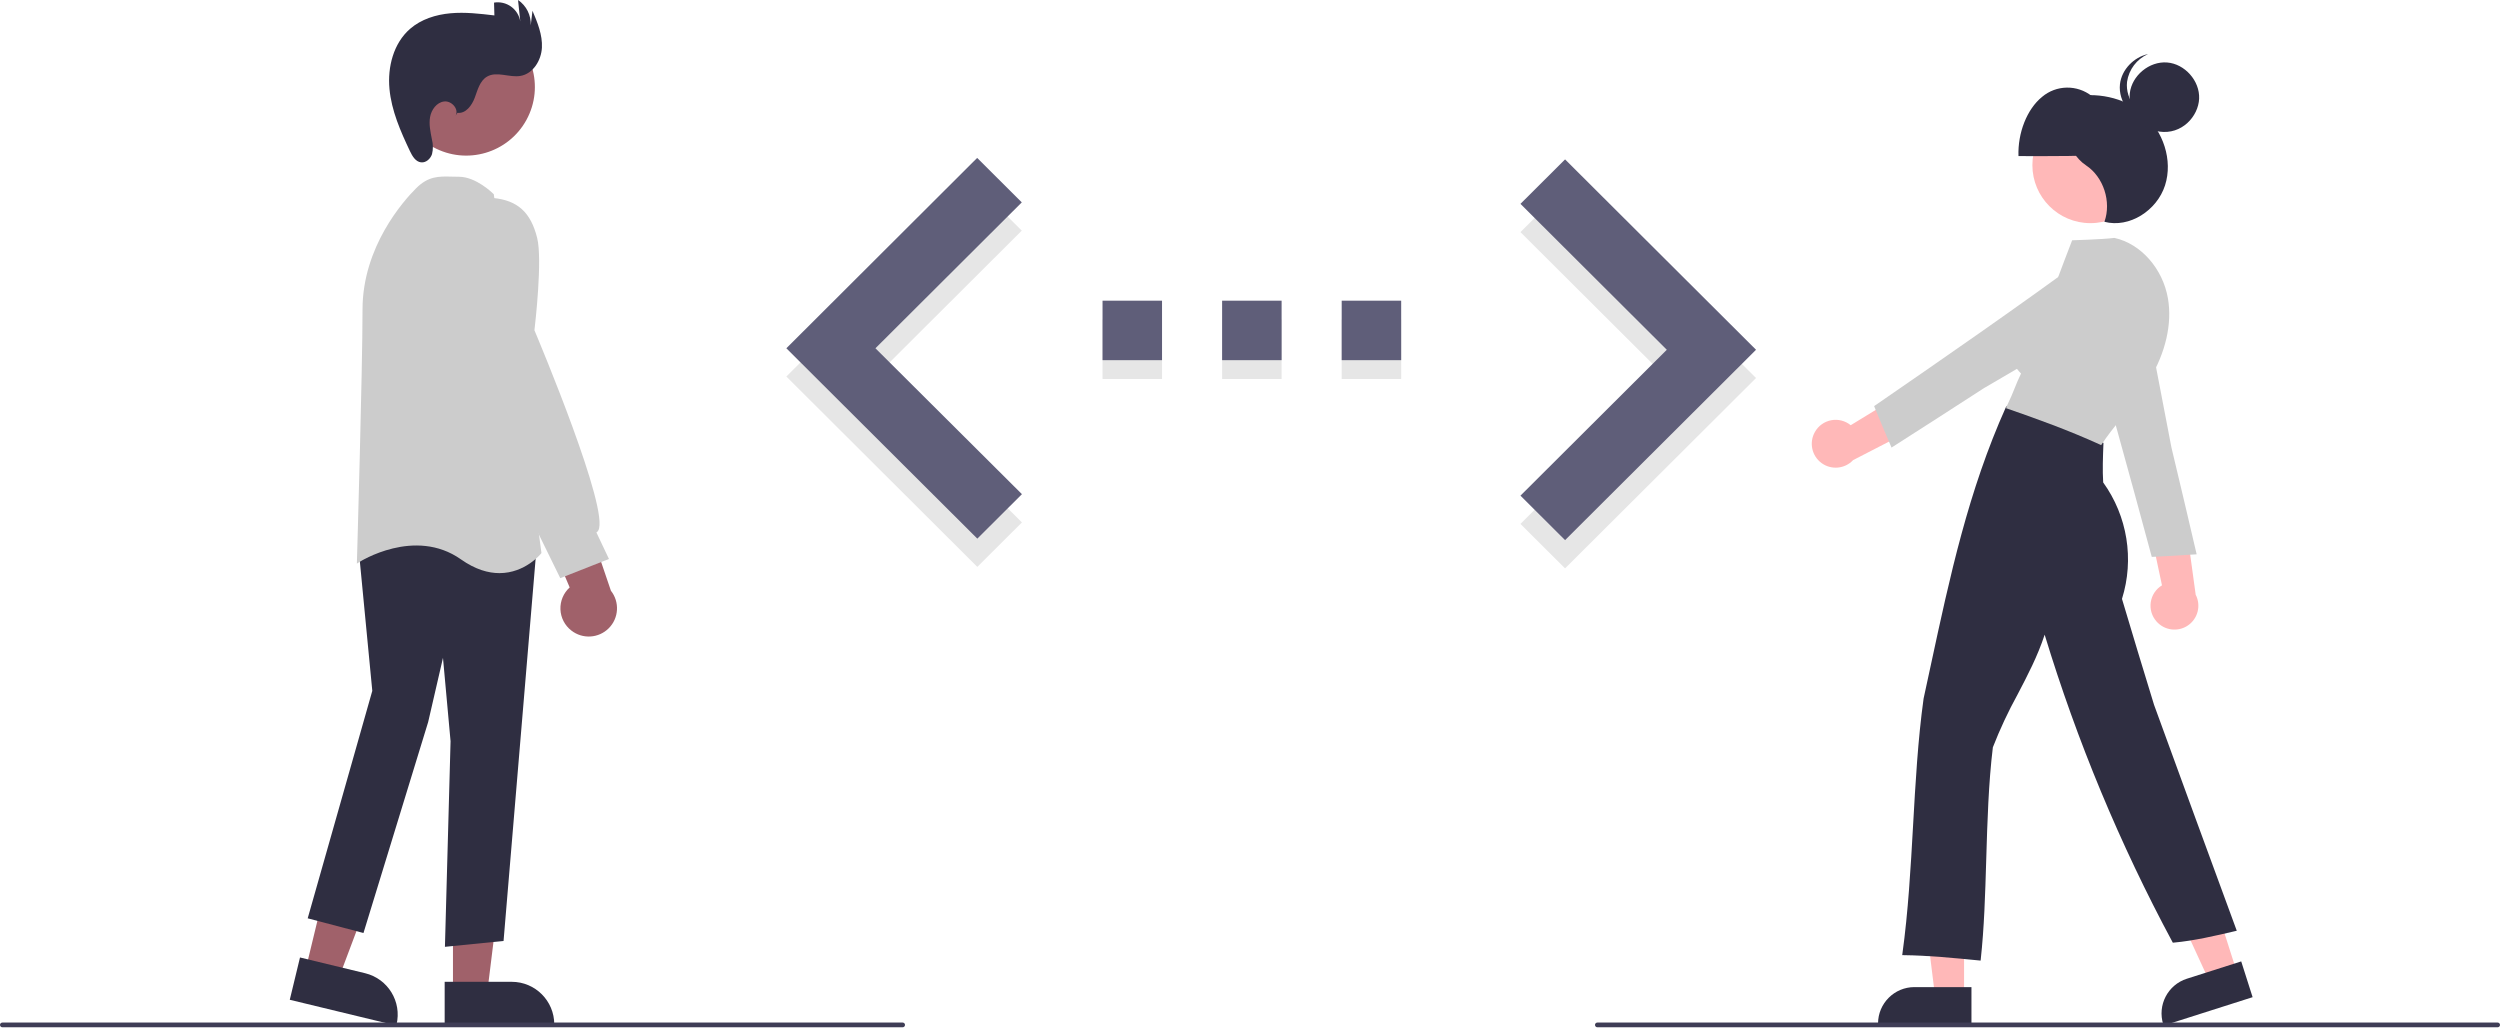
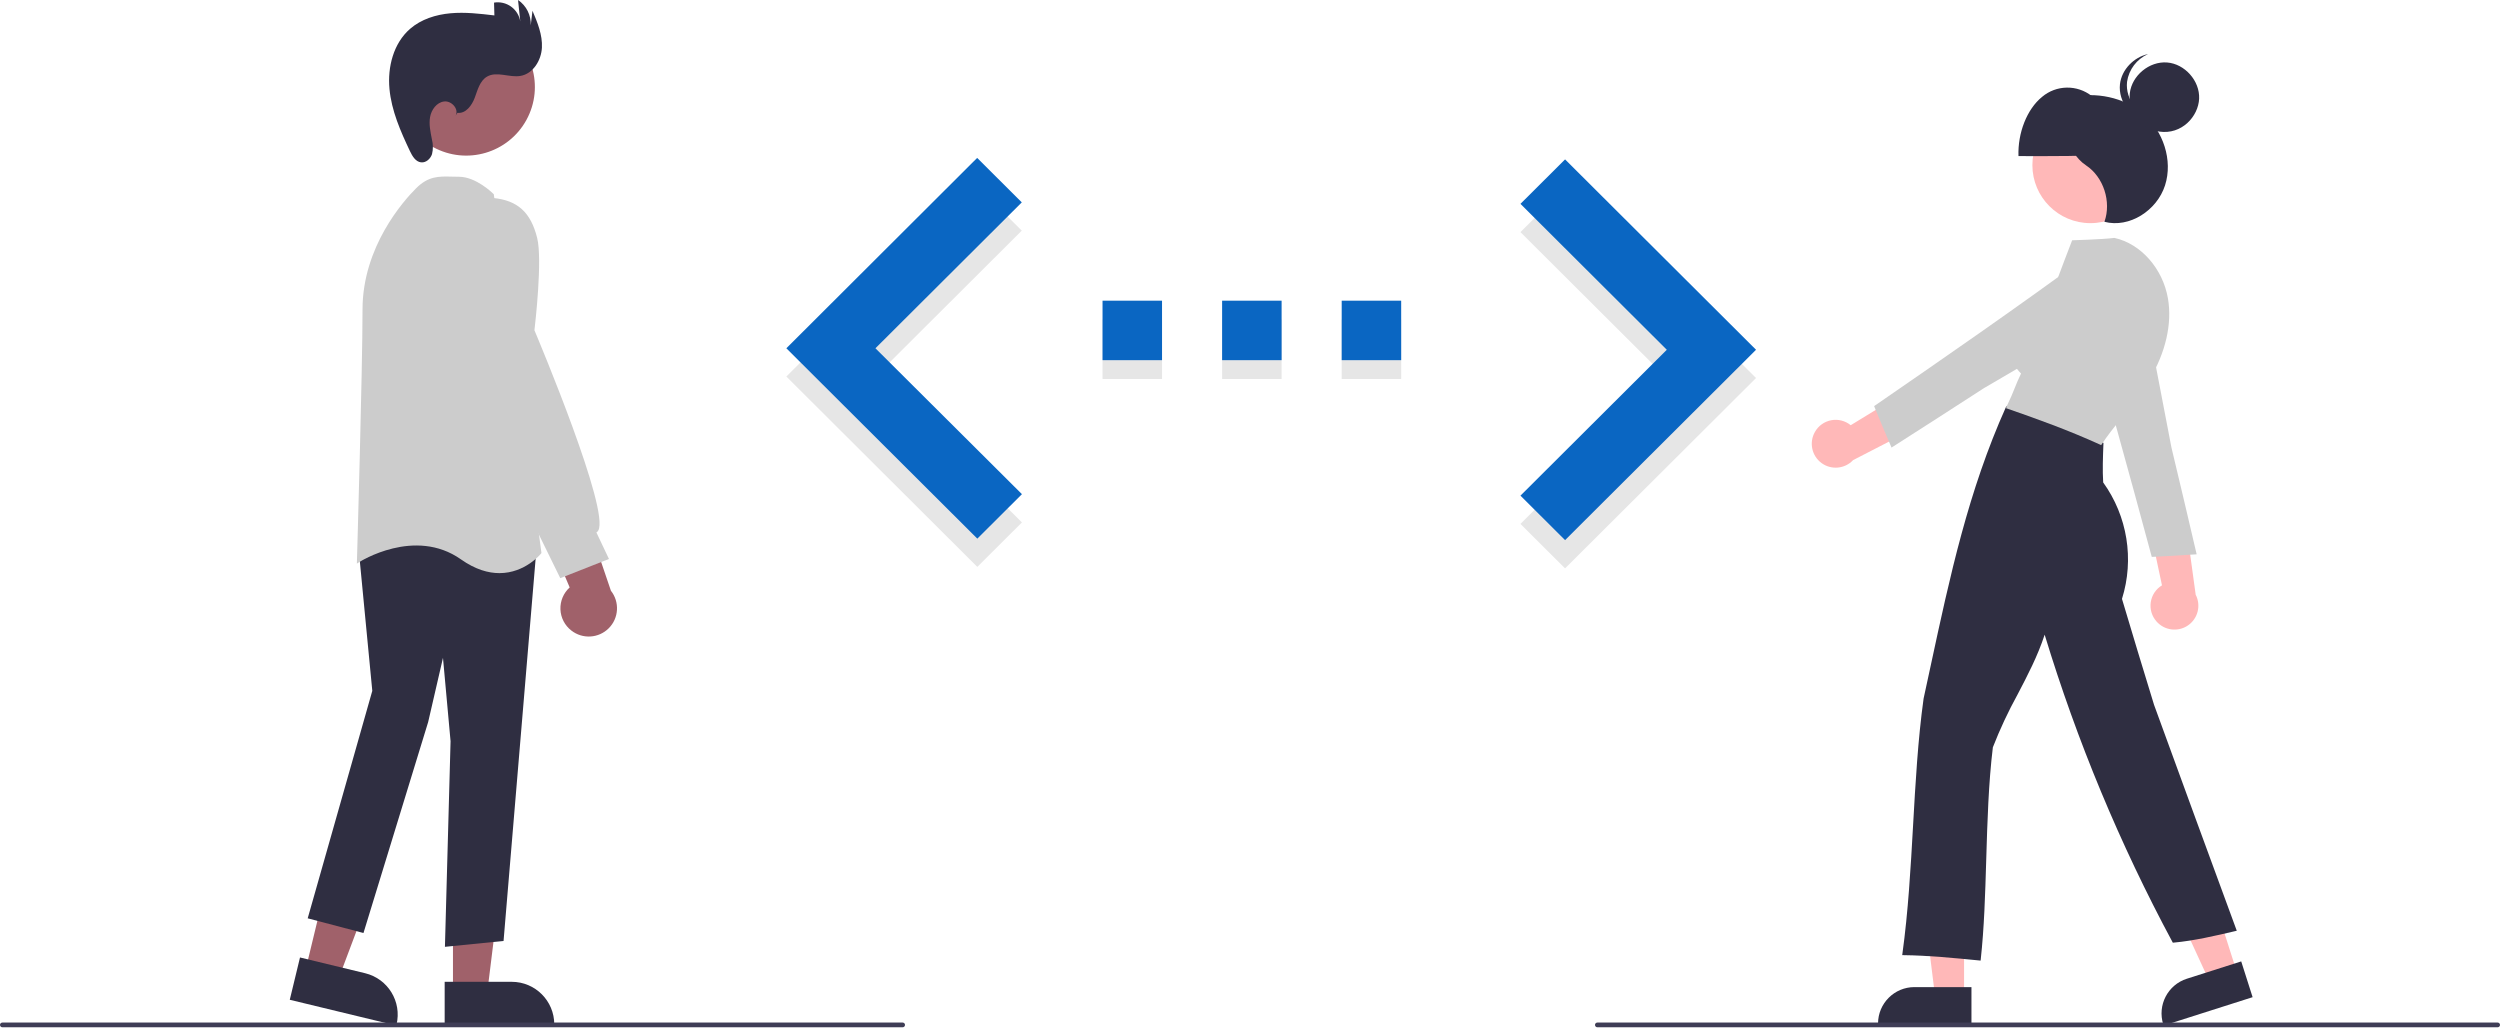
<svg xmlns="http://www.w3.org/2000/svg" data-name="Layer 1" width="1058" height="434.745" viewBox="0 0 1058 434.745">
  <polygon points="643.457 221.721 705.39 159.977 643.457 98.233 662.339 79.414 743.154 159.977 662.339 240.54 643.457 221.721 643.457 221.721" fill="#e6e6e6" style="isolation:isolate" />
  <rect x="466.595" y="135.207" width="25.176" height="25.176" fill="#e6e6e6" style="isolation:isolate" />
  <rect x="567.803" y="135.207" width="25.176" height="25.176" fill="#e6e6e6" style="isolation:isolate" />
  <rect x="517.199" y="135.207" width="25.176" height="25.176" fill="#e6e6e6" style="isolation:isolate" />
  <polygon points="432.482 221.092 370.486 159.348 432.419 97.604 413.537 78.785 332.785 159.348 413.6 239.911 432.482 221.092" fill="#e6e6e6" style="isolation:isolate" />
-   <polygon points="643.457 209.763 705.39 148.019 643.457 86.274 662.339 67.455 743.154 148.019 662.339 228.582 643.457 209.763 643.457 209.763" fill="#5f5e79" />
-   <path d="M537.595,385.051h25.176v-25.176H537.595Zm126.384-25.176h-25.176v25.176h25.176Zm-75.78,25.176h25.176v-25.176h-25.176Z" transform="translate(-71 -232.6273)" fill="#5f5e79" />
-   <polygon points="432.482 209.133 370.486 147.389 432.419 85.645 413.537 66.826 332.785 147.389 413.6 227.952 432.482 209.133" fill="#5f5e79" />
+   <polygon points="643.457 209.763 705.39 148.019 643.457 86.274 662.339 67.455 743.154 148.019 662.339 228.582 643.457 209.763 643.457 209.763" fill="#0a66c2" />
+   <path d="M537.595,385.051h25.176v-25.176H537.595Zm126.384-25.176h-25.176v25.176h25.176Zm-75.78,25.176h25.176v-25.176h-25.176Z" transform="translate(-71 -232.6273)" fill="#0a66c2" />
+   <polygon points="432.482 209.133 370.486 147.389 432.419 85.645 413.537 66.826 332.785 147.389 413.6 227.952 432.482 209.133" fill="#0a66c2" />
  <polygon points="129.305 410.449 143.399 413.856 163.248 361.117 142.447 356.088 129.305 410.449" fill="#a0616a" />
  <path d="M193.632,655.732l4.328-17.902,27.574,6.666a18.032,18.032,0,0,1,13.275,21.74l-.095.394Z" transform="translate(-71 -232.6273)" fill="#2f2e41" />
  <polygon points="191.696 420.05 206.196 420.049 213.093 364.122 191.694 364.123 191.696 420.05" fill="#a0616a" />
  <path d="M259.183,648.129l28.369-.001h.001A18.012,18.012,0,0,1,305.565,666.139v.406l-46.381.002Z" transform="translate(-71 -232.6273)" fill="#2f2e41" />
  <path d="M259.294,633.325l2.384-87.007-3.211-35.281-6.266,27.151-27.379,89.285L201.218,621.261l27.336-96.27-5.937-61.748,17.058-10.965.23.042,58.279,10.742L284.105,630.844Z" transform="translate(-71 -232.6273)" fill="#2f2e41" />
  <path d="M282.359,475.175c-4.693,0-10.182-1.512-16.292-5.825-19.551-13.798-42.863,1.045-43.096,1.195l-.947.616.033-1.128c.024-.804,2.365-80.712,2.365-106.425,0-26.565,17.332-45.962,22.644-51.274,5.214-5.215,9.601-5.099,15.155-4.955.957.024,1.954.051,3.004.051,7.258,0,14.314,6.973,14.61,7.269l.142.142.026.199,20.139,151.631-.154.195C299.895,466.986,293.282,475.175,282.359,475.175Z" transform="translate(-71 -232.6273)" fill="#ccc" />
  <circle cx="268.308" cy="269.431" r="29.048" transform="translate(-167.8019 142.9959) rotate(-61.3368)" fill="#a0616a" />
  <path d="M312.775,499.454a11.893,11.893,0,0,1-.69-18.223L295.589,442.32l21.599,3.975,12.354,36.341a11.957,11.957,0,0,1-16.767,16.818Z" transform="translate(-71 -232.6273)" fill="#a0616a" />
  <path d="M308.103,477.304l-29.807-60.807-13.07-45.766.01-39.758c.029-.157,3.102-15.622,14.49-14.553,10.327,1,15.888,6.05,18.597,16.884,2.301,9.204-.846,36.51-1.151,39.086,1.998,4.738,31.976,76.164,27.013,84.766a2.184,2.184,0,0,1-.785.813l5.312,11.215Z" transform="translate(-71 -232.6273)" fill="#ccc" />
  <path d="M264.593,280.374c3.482.453,6.109-3.11,7.327-6.403s2.147-7.128,5.174-8.907c4.136-2.43,9.428.493,14.158-.309,5.342-.906,8.815-6.567,9.087-11.978s-1.881-10.615-3.994-15.604l-.738,6.2a12.295,12.295,0,0,0-5.373-10.747l.951,9.098a9.656,9.656,0,0,0-11.108-7.99l.15,5.421c-6.17-.734-12.393-1.468-18.581-.909s-12.419,2.517-17.109,6.592c-7.015,6.096-9.577,16.133-8.717,25.387s4.68,17.947,8.661,26.345c1.002,2.113,2.387,4.497,4.71,4.766,2.087.242,3.997-1.503,4.645-3.501a12.69,12.69,0,0,0-.056-6.234c-.587-3.119-1.327-6.307-.775-9.433s2.8-6.214,5.951-6.597,6.375,3.218,4.86,6.007Z" transform="translate(-71 -232.6273)" fill="#2f2e41" />
  <path d="M983.591,495.58a10.056,10.056,0,0,1,2.359-15.238l-7.434-34.953,17.29,6.774,4.409,32.153a10.11,10.11,0,0,1-16.623,11.263Z" transform="translate(-71 -232.6273)" fill="#ffb8b8" />
  <path d="M981.628,468.308l-.093-.343c-9.347-34.571-19.008-70.308-30.804-109.219l-.077-.255.26-.152c6.575-3.837,16.457-3.581,22.986.594a17.15,17.15,0,0,1,7.444,18.191l8.603,44.857c3.498,14.663,7.118,29.84,10.577,44.806l.098.424-.536.034c-6.299.401-12.807.815-18.021,1.044Z" transform="translate(-71 -232.6273)" fill="#ccc" />
  <polygon points="831.194 421.744 818.934 421.744 813.1 374.457 831.194 374.457 831.194 421.744" fill="#ffb8b8" />
  <path d="M905.321,666.256H865.79v-.5a15.404,15.404,0,0,1,15.387-15.387h24.144Z" transform="translate(-71 -232.6273)" fill="#2f2e41" />
  <polygon points="946.719 411.631 935.037 415.353 915.121 372.069 932.362 366.575 946.719 411.631" fill="#ffb8b8" />
  <path d="M986.641,666.634l-.152-.477a15.404,15.404,0,0,1,9.989-19.332l23.004-7.33,4.823,15.137Z" transform="translate(-71 -232.6273)" fill="#2f2e41" />
  <circle cx="884.667" cy="69.876" r="24.561" fill="#ffb8b8" />
  <path d="M966.694,297.952c.14-9.906-4.006-19.717-10.417-24.65a16.649,16.649,0,0,0-21.132.373c-6.311,5.157-10.263,15.112-9.928,25.009C939.358,298.725,953.499,298.765,966.694,297.952Z" transform="translate(-71 -232.6273)" fill="#2f2e41" />
  <path d="M909.193,639.15l-.492-.048c-10.666-1.047-21.695-2.128-32.118-2.252l-.567-.007.077-.562c2.469-17.886,3.516-36.479,4.529-54.462 1-17.756,2.033-36.116,4.441-53.553,1.019-4.669,2.011-9.283,3-13.88,8.186-38.043,15.917-73.977,31.877-109.546l.151-.336.365.044c14.974,1.812,29.363,7.275,40.515,15.383l.216.157-.011.267c-.215,5.525-.438,11.236-.108,16.439a55.797,55.797,0,0,1,7.954,49.283c4.391,14.675,8.931,29.845,13.563,44.81,11.249,30.838,22.888,62.751,34.82,95.101l.196.53-.551.129c-8.585,2.016-17.44,4.094-26.177,4.9l-.33.03-.157-.292A712.851,712.851,0,0,1,936.3,501.23c-2.981,9.092-7.276,17.299-11.437,25.249A189.022,189.022,0,0,0,914.381,548.881c-1.842,15.121-2.33,31.504-2.802,47.347-.447,14.979-.868,29.128-2.331,42.432Z" transform="translate(-71 -232.6273)" fill="#2f2e41" />
  <path d="M947.282,273.756c10.646-2.294,22.422-.112,30.783,7.071s12.606,19.609,9.172,30.266-15.096,18.155-25.64,15.403c3.02-8.512-.379-18.963-7.762-23.867C945.078,296.815,942.668,282.933,947.282,273.756Z" transform="translate(-71 -232.6273)" fill="#2f2e41" />
  <path d="M960.207,420.999l-.389-.177c-13.581-6.196-26.898-10.951-39.376-15.289l-.383-.083-.001-1.109.248.086c.052-.115.111-.246.17-.376.17-.377.287-.634.386-.804l-.003-.001c1.04-2.12,1.867-4.168,2.667-6.149.825-2.044,1.677-4.155,2.778-6.389a19.356,19.356,0,0,1-4.276-20.829c2.756-6.533,9.784-11.621,17.168-12.465,2.706-7.449,8.735-23.1,8.735-23.1s12.678-.348,17.777-.995l.086-.011.084.019c11.131,2.439,20.424,12.972,22.598,25.614,1.835,10.67-.952,22.875-7.847,34.366a148.04,148.04,0,0,1-11.709,16.089c-3.106,3.884-6.04,7.552-8.476,11.246Z" transform="translate(-71 -232.6273)" fill="#ccc" />
  <path d="M984.292,290.493v0Z" transform="translate(-71 -232.6273)" fill="#2f2e41" />
  <path d="M984.791,288.311c-7.452-1.112-13.304-8.73-12.457-16.218s8.253-13.605,15.765-13.025,13.89,7.764,13.576,15.293S994.306,289.731,984.791,288.311Z" transform="translate(-71 -232.6273)" fill="#2f2e41" />
  <path d="M983.627,283.456c-7.452-1.112-13.304-8.73-12.457-16.218a15.241,15.241,0,0,1,8.882-11.734c-6.01,1.315-11.182,6.552-11.882,12.734-.847,7.487,5.004,15.105,12.457,16.218a14.208,14.208,0,0,0,8.172-1.143A14.504,14.504,0,0,1,983.627,283.456Z" transform="translate(-71 -232.6273)" fill="#2f2e41" />
  <path d="M839.069,415.433a10.056,10.056,0,0,1,15.153-2.853l30.479-18.655-.626,18.559-28.847,14.87a10.11,10.11,0,0,1-16.158-11.921Z" transform="translate(-71 -232.6273)" fill="#ffb8b8" />
  <path d="M864.128,404.495l.293-.202c29.481-20.331,59.957-41.348,92.715-65.434l.215-.158.23.195c5.808,4.921,8.86,14.323,7.099,21.87A17.15,17.15,0,0,1,950.008,373.846l-39.428,23.057c-12.66,8.183-25.764,16.653-38.721,24.902l-.367.234-.211-.494c-2.477-5.806-5.036-11.804-6.988-16.644Z" transform="translate(-71 -232.6273)" fill="#ccc" />
  <path d="M453,667.373H72a1,1,0,0,1,0-2H453a1,1,0,1,1,0,2Z" transform="translate(-71 -232.6273)" fill="#3f3d56" />
  <path d="M1128,667.373H747a1,1,0,0,1,0-2h381a1,1,0,0,1,0,2Z" transform="translate(-71 -232.6273)" fill="#3f3d56" />
</svg>
